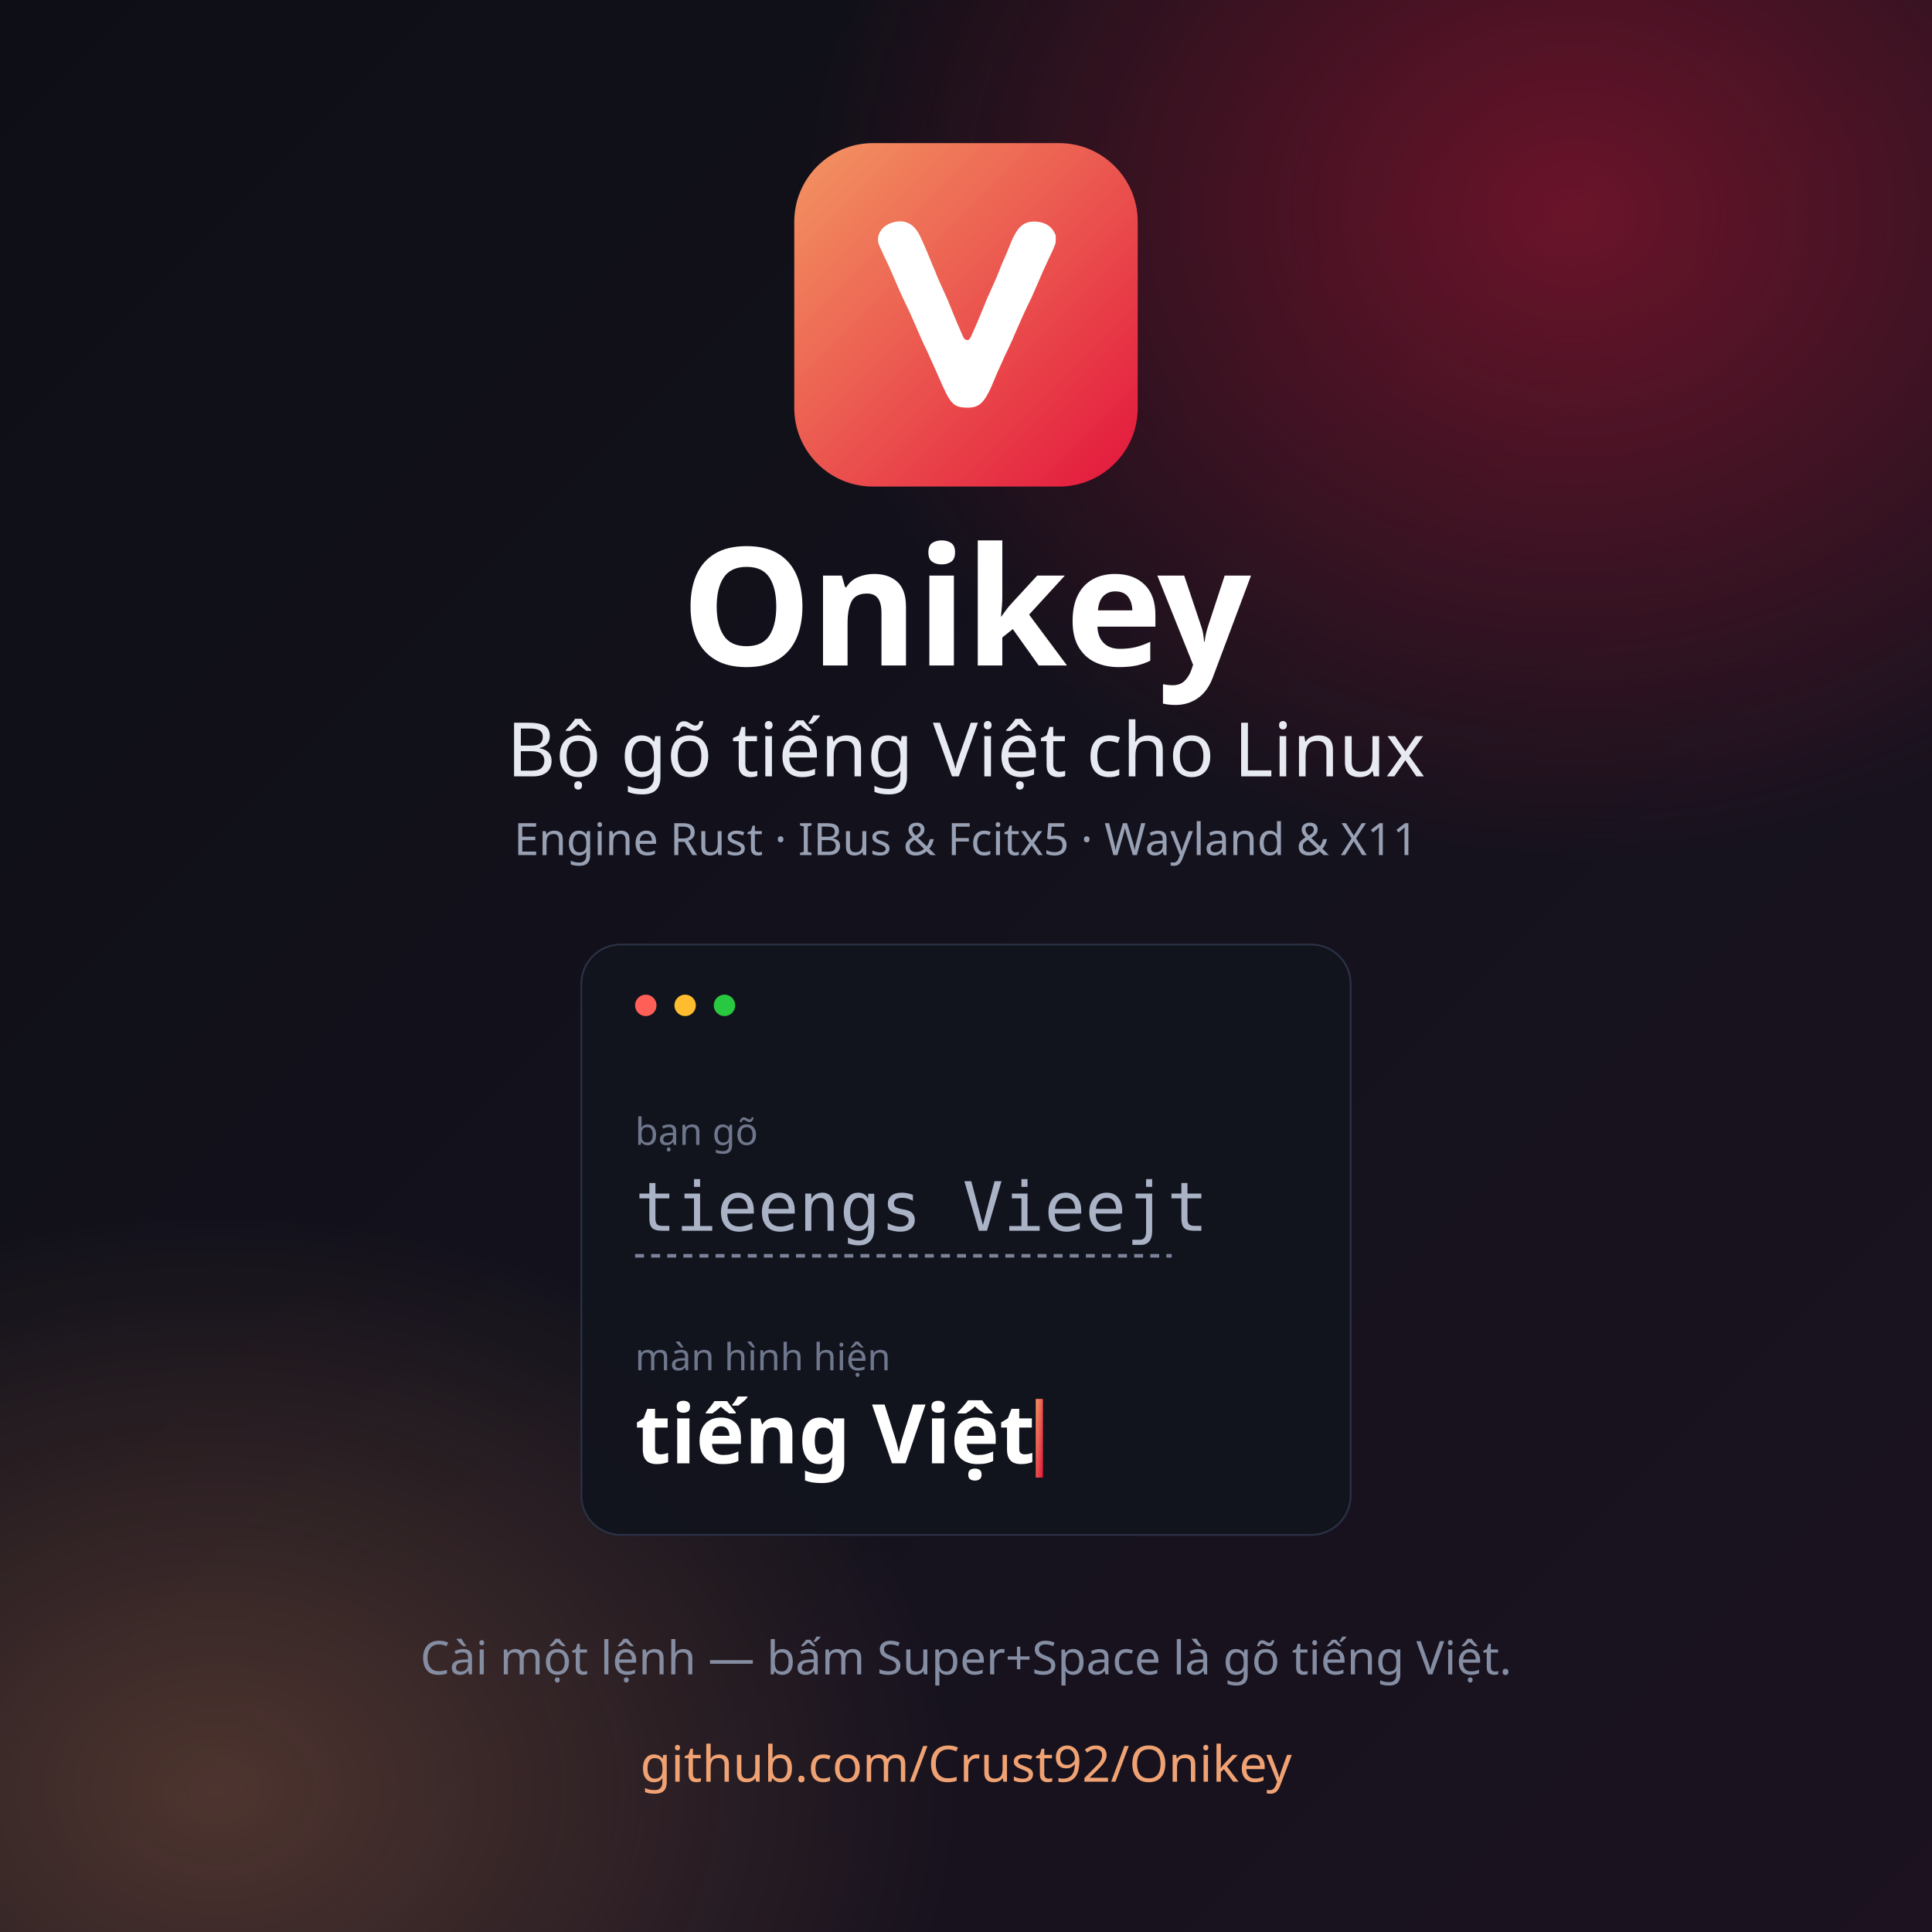
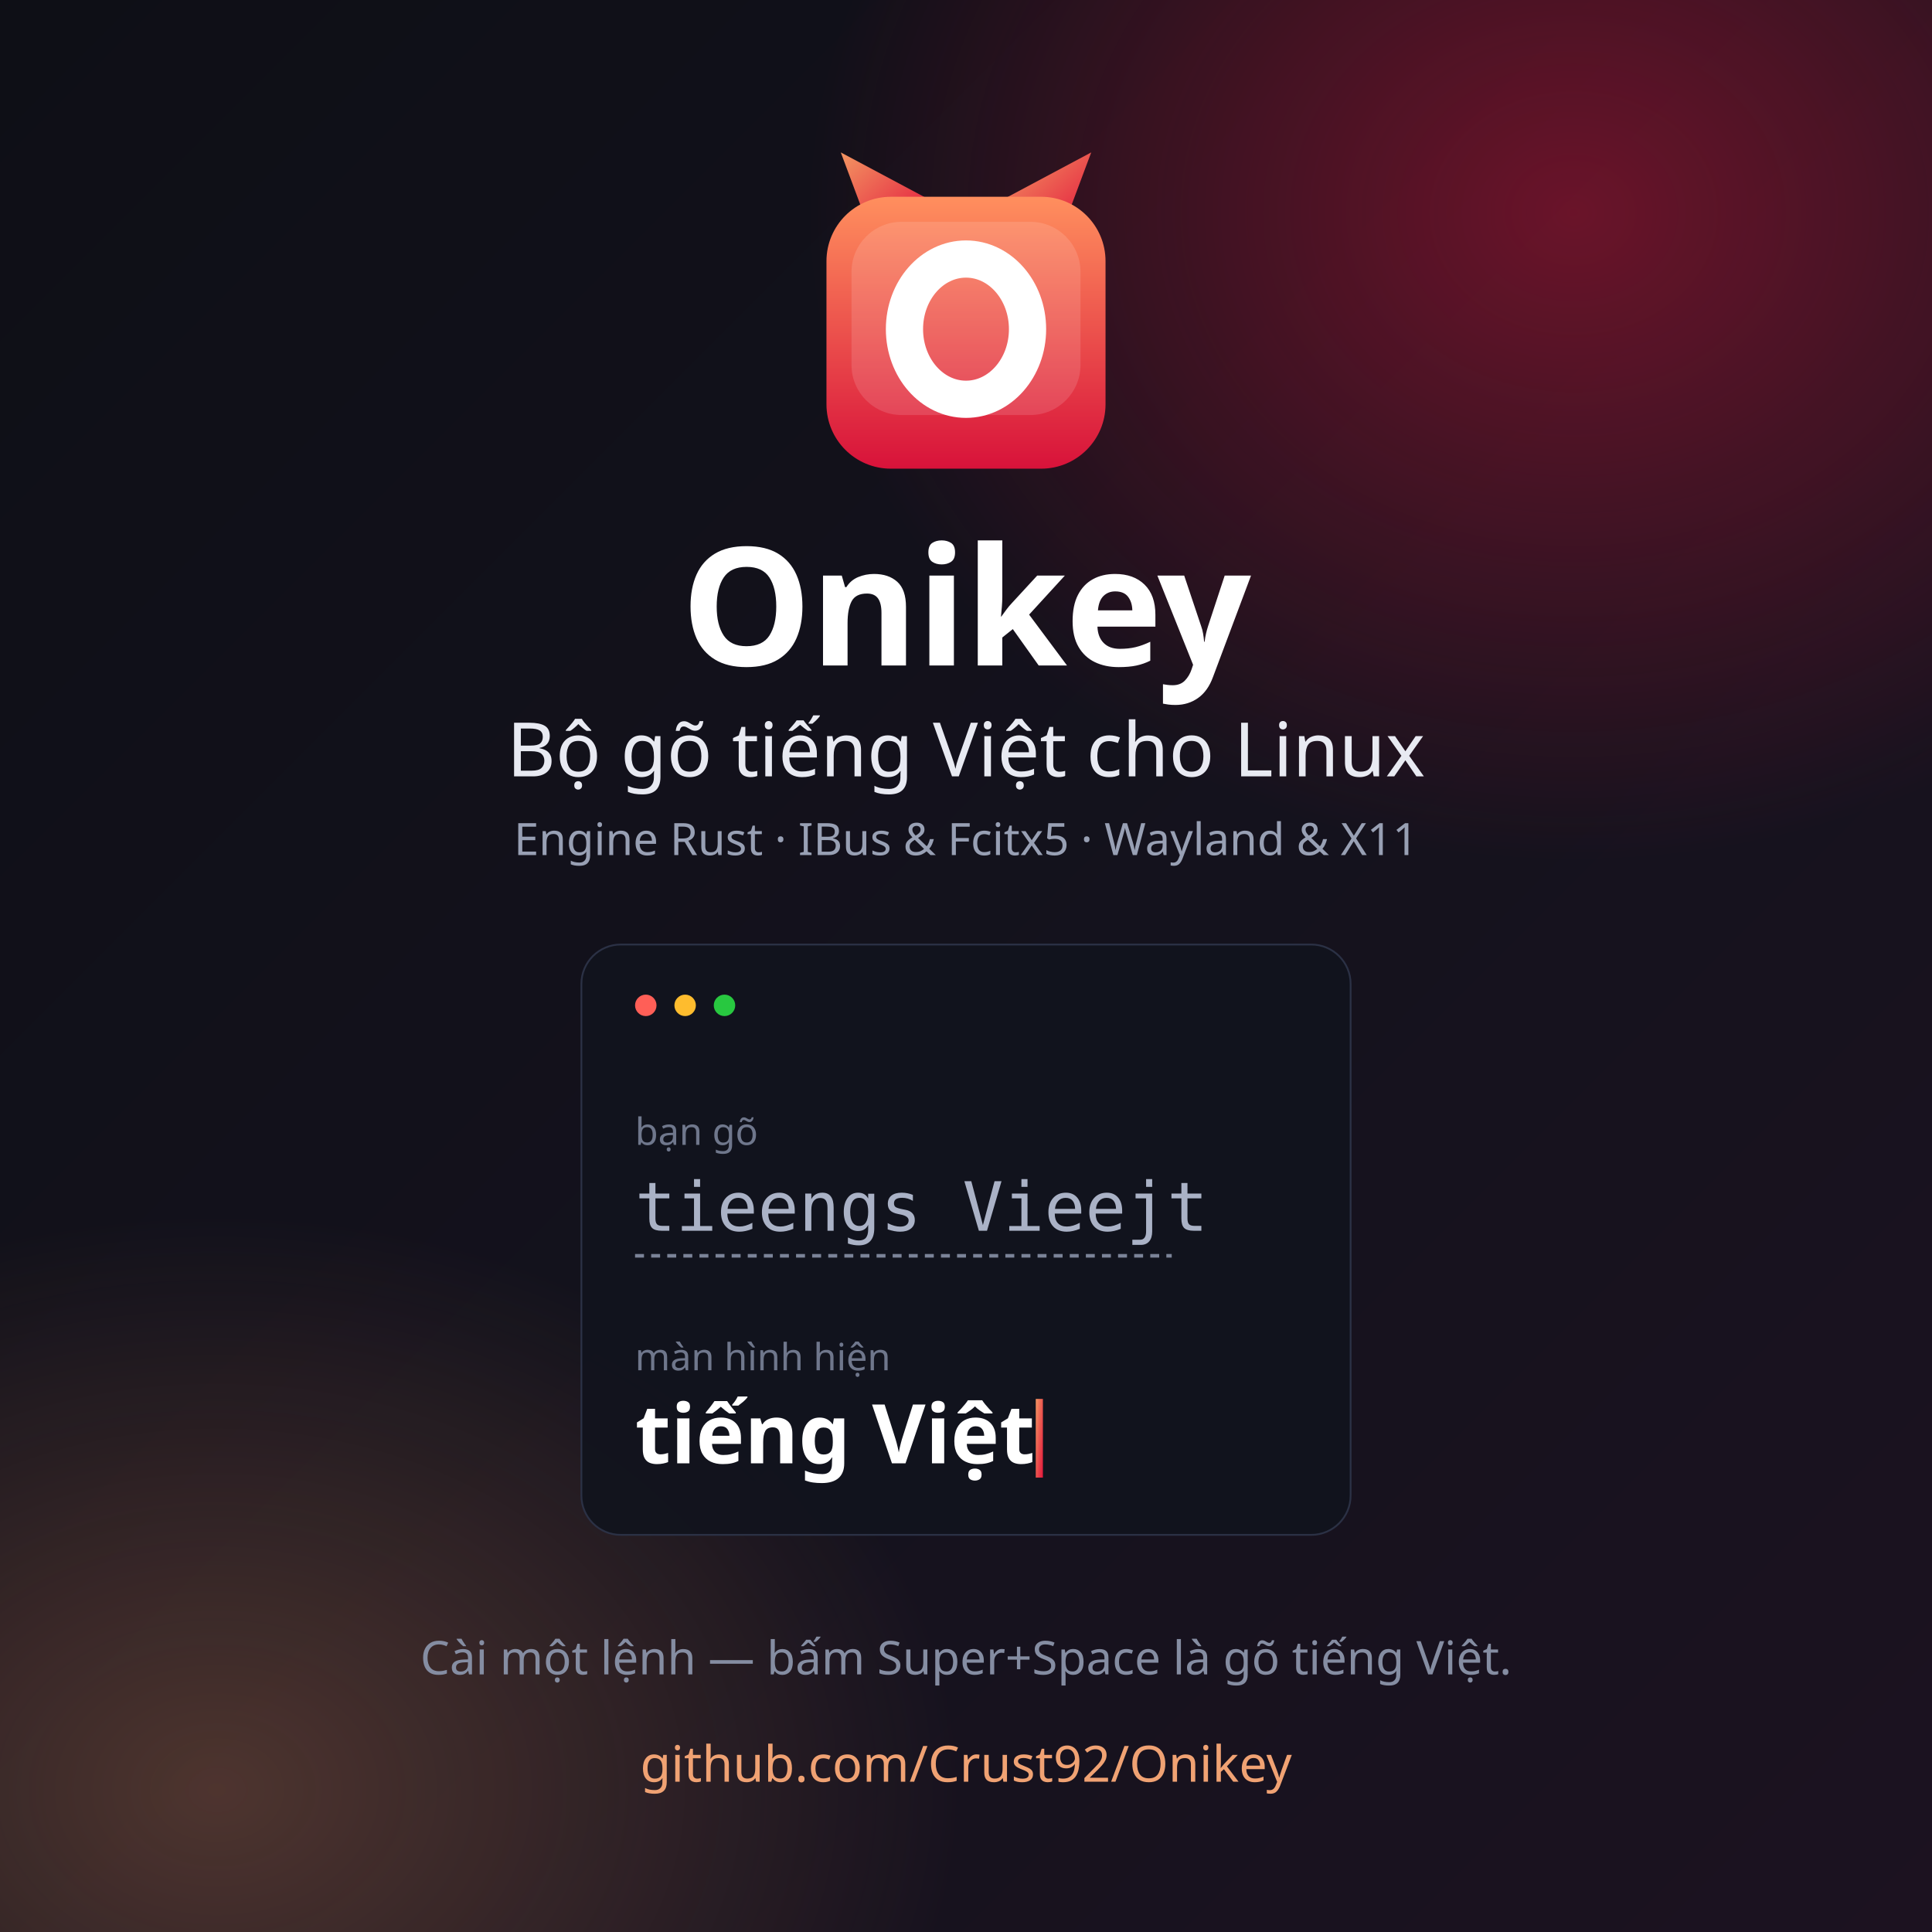
<svg xmlns="http://www.w3.org/2000/svg" width="1080" height="1080" viewBox="0 0 1080 1080" font-family="Ubuntu">
  <defs>
    <linearGradient id="bg" x1="0" y1="0" x2="1" y2="1">
      <stop offset="0" stop-color="#0e0f16" />
      <stop offset="0.55" stop-color="#14121d" />
      <stop offset="1" stop-color="#1c1220" />
    </linearGradient>
    <linearGradient id="accent" x1="0" y1="0" x2="1" y2="1">
      <stop offset="0" stop-color="#f39662" />
      <stop offset="1" stop-color="#e3163c" />
    </linearGradient>
    <radialGradient id="glow" cx="0.5" cy="0.5" r="0.5">
      <stop offset="0" stop-color="#e3163c" stop-opacity="0.42" />
      <stop offset="1" stop-color="#e3163c" stop-opacity="0" />
    </radialGradient>
    <radialGradient id="glow2" cx="0.5" cy="0.5" r="0.5">
      <stop offset="0" stop-color="#f39662" stop-opacity="0.26" />
      <stop offset="1" stop-color="#f39662" stop-opacity="0" />
    </radialGradient>
+     <linearGradient id="onikeyCap" x1="0" y1="0" x2="0" y2="1">
+       <stop offset="0" stop-color="#ff8f5e" />
+       <stop offset="1" stop-color="#d8123a" />
+     </linearGradient>
+     <linearGradient id="onikeyHorn" x1="0" y1="0" x2="1" y2="1">
+       <stop offset="0" stop-color="#f39662" />
+       <stop offset="1" stop-color="#e3163c" />
+     </linearGradient>
  </defs>
  <rect width="1080" height="1080" fill="url(#bg)" />
  <ellipse cx="880" cy="120" rx="430" ry="360" fill="url(#glow)" />
  <ellipse cx="120" cy="1000" rx="420" ry="320" fill="url(#glow2)" />
-   <g transform="translate(444,80) scale(4.0)">
-     <rect width="48" height="48" rx="11" fill="url(#accent)" />
-     <g transform="matrix(.39686 0 0 .39686 -2.2501 -67.618)">
-       <path d="m41.029 198.15c-4.399 0.93-6.879 4.615-5.485 8.148 0.3 0.759 2.713 5.948 3.203 6.887 0.167 0.32 0.948 2.082 1.734 3.916 2.348 5.471 2.489 5.792 2.878 6.565 0.205 0.408 0.466 0.976 0.578 1.262 0.113 0.286 0.523 1.154 0.911 1.93 0.388 0.775 0.914 1.874 1.168 2.441 0.254 0.568 0.682 1.52 0.951 2.117 0.925 2.052 1.758 3.945 2.319 5.265 0.309 0.728 0.734 1.728 0.945 2.223s0.577 1.304 0.815 1.799c1.602 3.331 2.121 4.451 2.627 5.662 0.218 0.524 0.756 1.714 1.194 2.646 0.438 0.931 1.204 2.646 1.702 3.81 3.971 9.293 5.041 10.508 9.436 10.705 4.96 0.223 6.749-1.552 10.259-10.176 0.782-1.922 1.013-2.445 2.484-5.627 0.354-0.766 0.644-1.427 0.644-1.467 0-0.068 0.36-0.835 1.54-3.278 0.929-1.923 1.485-3.173 3.322-7.461 0.686-1.601 1.592-3.649 2.014-4.551s1.101-2.355 1.509-3.228c0.407-0.873 0.831-1.736 0.94-1.917 0.215-0.355 0.864-1.801 1.682-3.745 0.282-0.669 0.805-1.86 1.164-2.646 0.359-0.786 0.793-1.786 0.966-2.223 0.173-0.437 0.498-1.199 0.724-1.693 1.333-2.932 1.758-3.855 2.169-4.71 1.244-2.589 1.451-3.047 1.871-4.128 0.445-1.145 0.453-1.186 0.457-2.487l0.004-1.323-0.465-0.953c-1.222-2.504-3.761-3.899-7.102-3.902-4.138-3e-3 -6.29 2.203-8.929 9.156-0.465 1.225-1.299 3.197-1.806 4.271-0.536 1.134-1.136 2.592-1.7 4.128-0.374 1.017-1.06 2.63-1.959 4.604-0.305 0.669-0.826 1.836-1.157 2.593-0.332 0.757-0.66 1.471-0.728 1.587-0.135 0.229-0.372 0.802-2.182 5.292-0.657 1.63-1.421 3.463-1.698 4.075-0.276 0.611-0.706 1.587-0.955 2.17-1.594 3.731-1.736 3.935-2.684 3.831-0.617-0.068-0.944-0.421-1.44-1.556-1.437-3.285-2.607-6.026-3.139-7.355-0.233-0.582-0.736-1.82-1.117-2.752-0.381-0.931-0.81-1.979-0.951-2.328-0.142-0.349-0.49-1.135-0.773-1.746-1.189-2.57-1.694-3.686-1.694-3.746 0-0.035-0.172-0.432-0.382-0.884-0.447-0.959-0.844-1.892-1.43-3.361-0.232-0.582-0.584-1.415-0.781-1.852-0.197-0.437-0.786-1.865-1.308-3.175-1.3-3.26-1.605-3.963-3.299-7.62-2.002-4.32-5.008-6.046-9.044-5.192" fill="#ffffff" fill-rule="evenodd" />
-     </g>
+   <g transform="translate(444,78) scale(4.0)">
+     <path d="M10.5 12.5 L6.5 1.8 L18.5 8.2 Z" fill="url(#onikeyHorn)" />
+     <path d="M37.5 12.5 L41.5 1.8 L29.5 8.2 Z" fill="url(#onikeyHorn)" />
+     <rect x="4.5" y="8" width="39" height="38" rx="9" fill="url(#onikeyCap)" />
+     <rect x="8" y="11.5" width="32" height="27" rx="7" fill="#ffffff" fill-opacity="0.13" />
+     <ellipse cx="24" cy="26.5" rx="8.6" ry="9.8" fill="none" stroke="#ffffff" stroke-width="5.2" />
  </g>
  <text x="540" y="372" font-size="92" font-weight="700" fill="#ffffff" text-anchor="middle" letter-spacing="-1">Onikey</text>
  <text x="540" y="434" font-size="42" font-weight="500" fill="#e8eaf2" text-anchor="middle">Bộ gõ tiếng Việt cho Linux</text>
  <text x="540" y="478" font-size="25" fill="#98a0b4" text-anchor="middle">Engine Rust · IBus &amp; Fcitx5 · Wayland &amp; X11</text>
  <g transform="translate(325,528)">
    <rect x="0" y="0" width="430" height="330" rx="22" fill="#12141d" fill-opacity="0.94" stroke="#2b3145" />
    <g transform="translate(28,26)">
      <circle cx="8" cy="8" r="6" fill="#ff5f57" />
      <circle cx="30" cy="8" r="6" fill="#febc2e" />
      <circle cx="52" cy="8" r="6" fill="#28c840" />
    </g>
    <text x="30" y="112" font-size="21" fill="#6f778c">bạn gõ</text>
    <text x="30" y="160" font-size="38" font-weight="500" fill="#aab2c6" font-family="Ubuntu Mono, monospace">tieengs Vieejt</text>
    <line x1="30" y1="174" x2="330" y2="174" stroke="#7b8398" stroke-width="2" stroke-dasharray="5 4" />
    <text x="30" y="238" font-size="21" fill="#6f778c">màn hình hiện</text>
    <text x="30" y="290" font-size="46" font-weight="700" fill="#ffffff">tiếng Việt</text>
    <rect x="254" y="254" width="4" height="44" fill="url(#accent)" />
  </g>
  <text x="540" y="936" font-size="26" fill="#858da2" text-anchor="middle">Cài một lệnh — bấm Super+Space là gõ tiếng Việt.</text>
  <text x="540" y="996" font-size="28" font-weight="500" fill="#f0a273" text-anchor="middle">github.com/Crust92/Onikey</text>
</svg>
